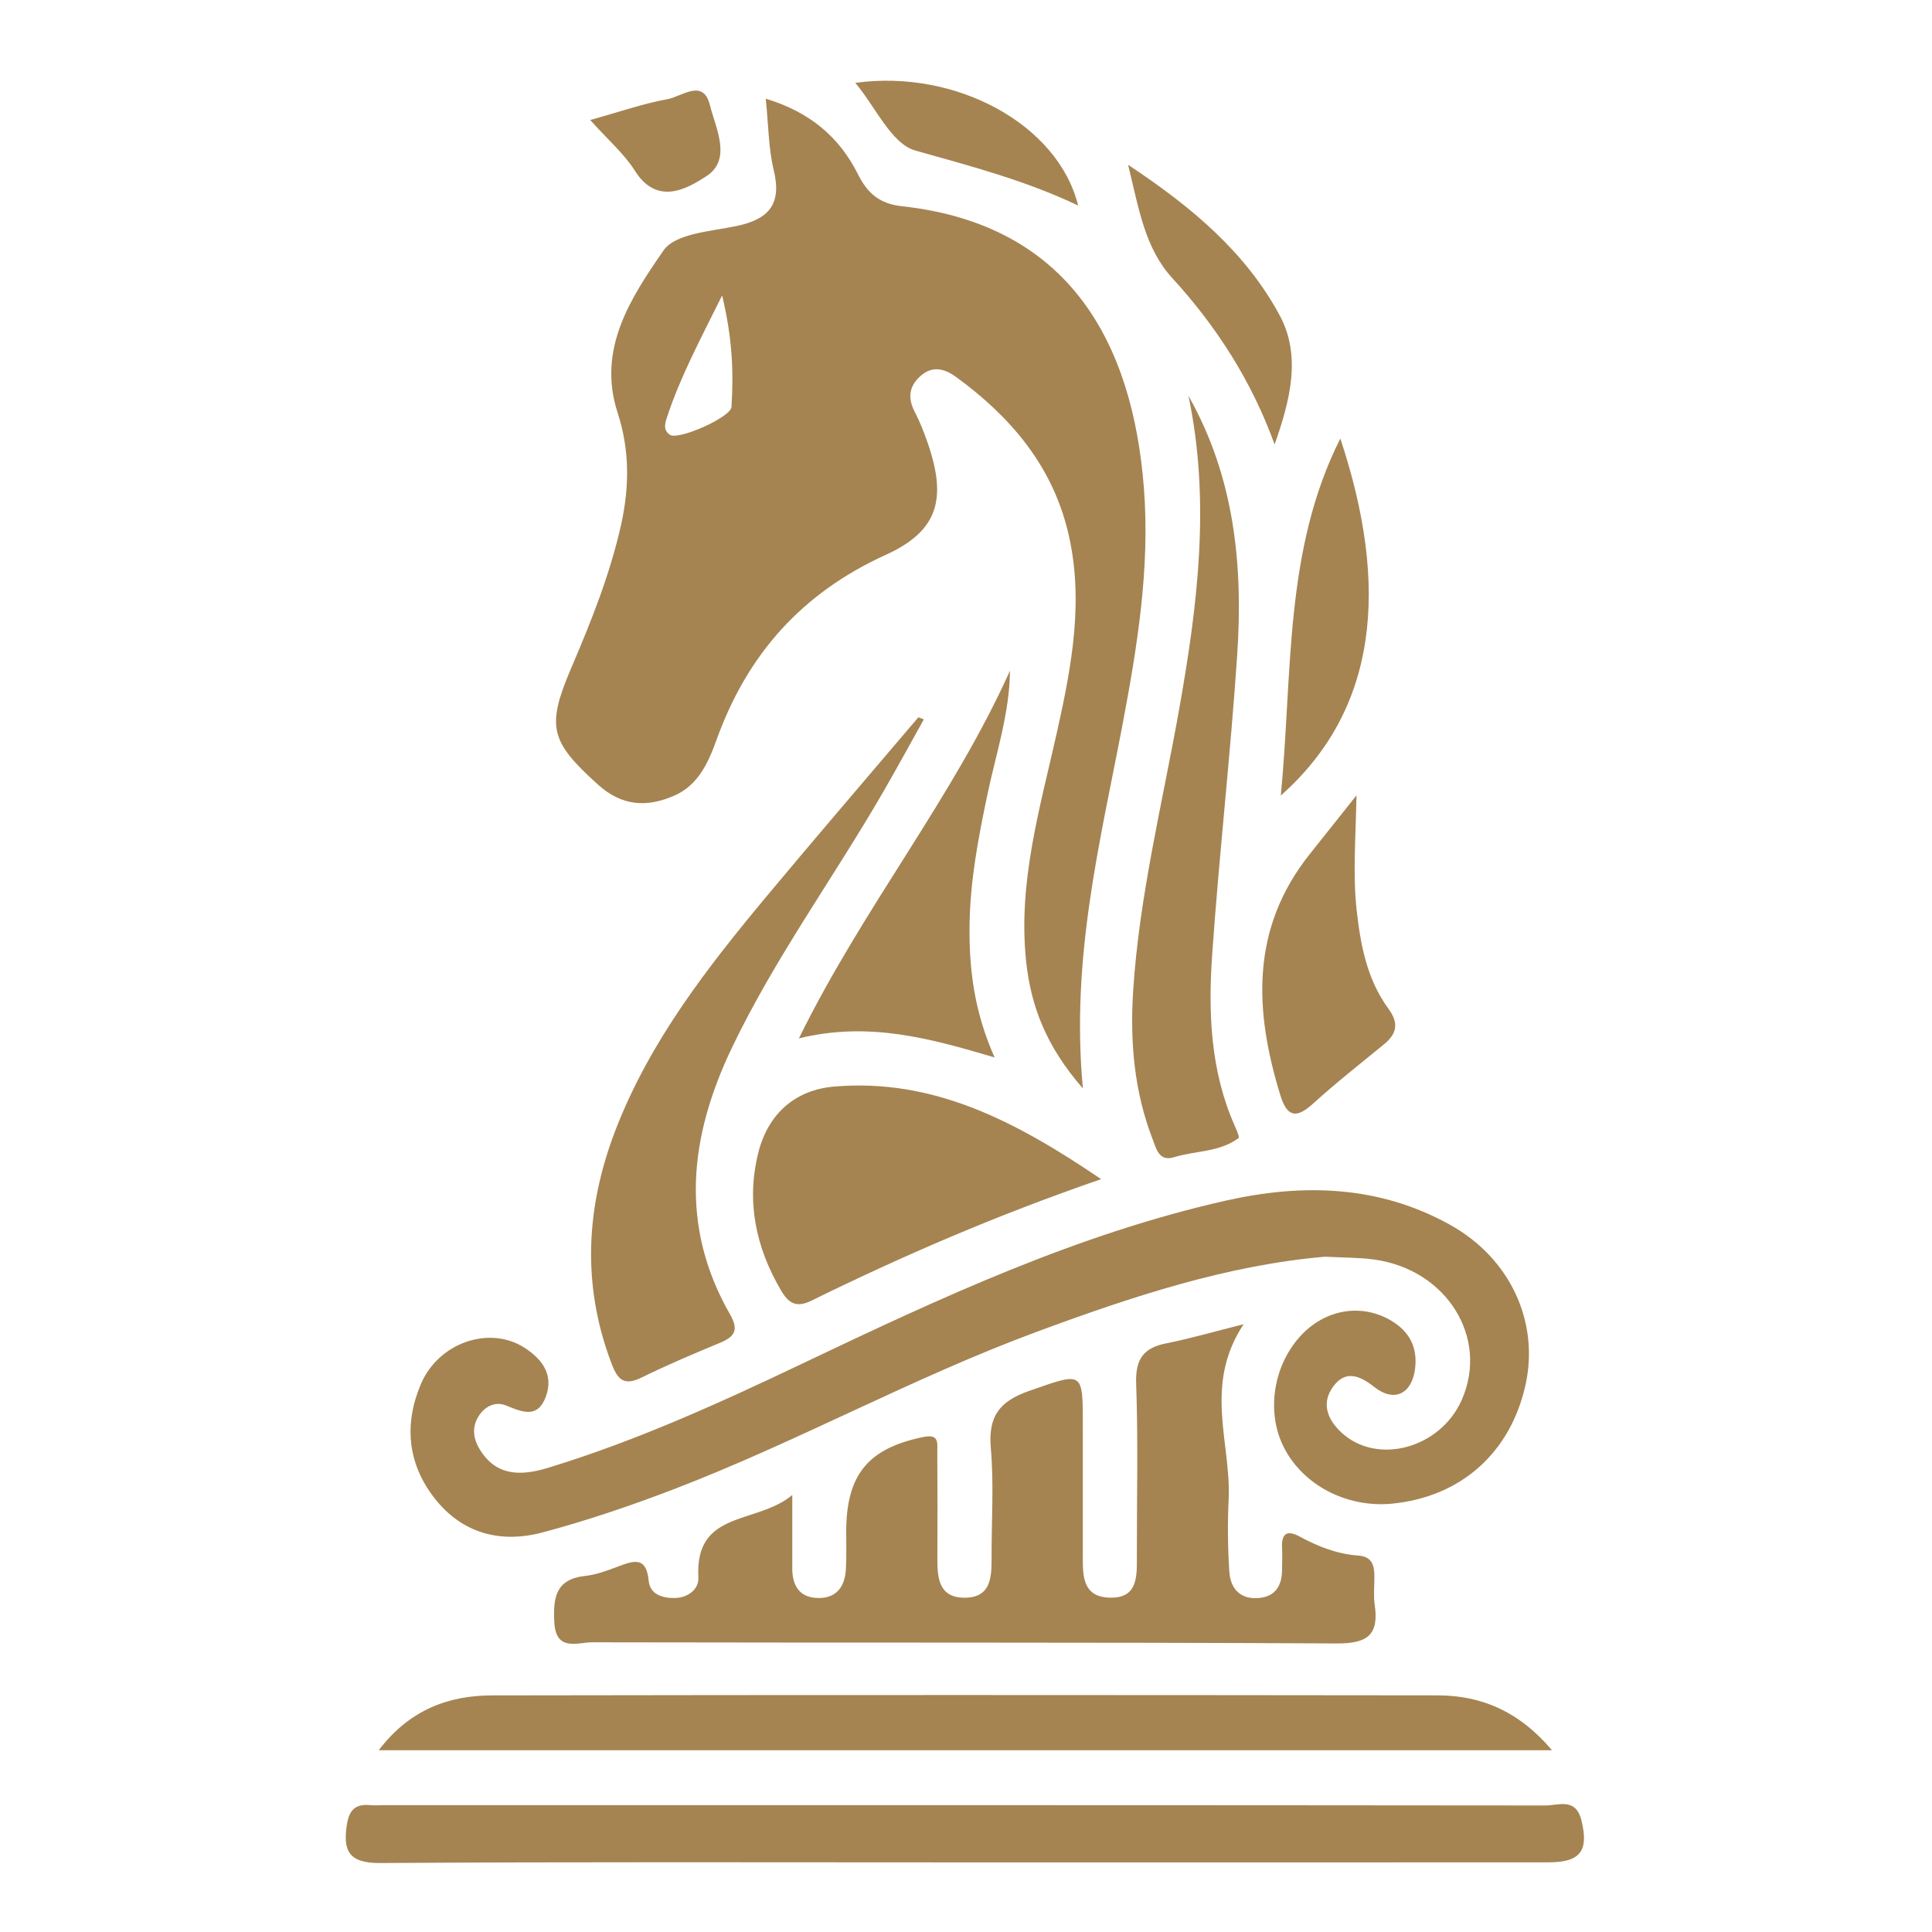
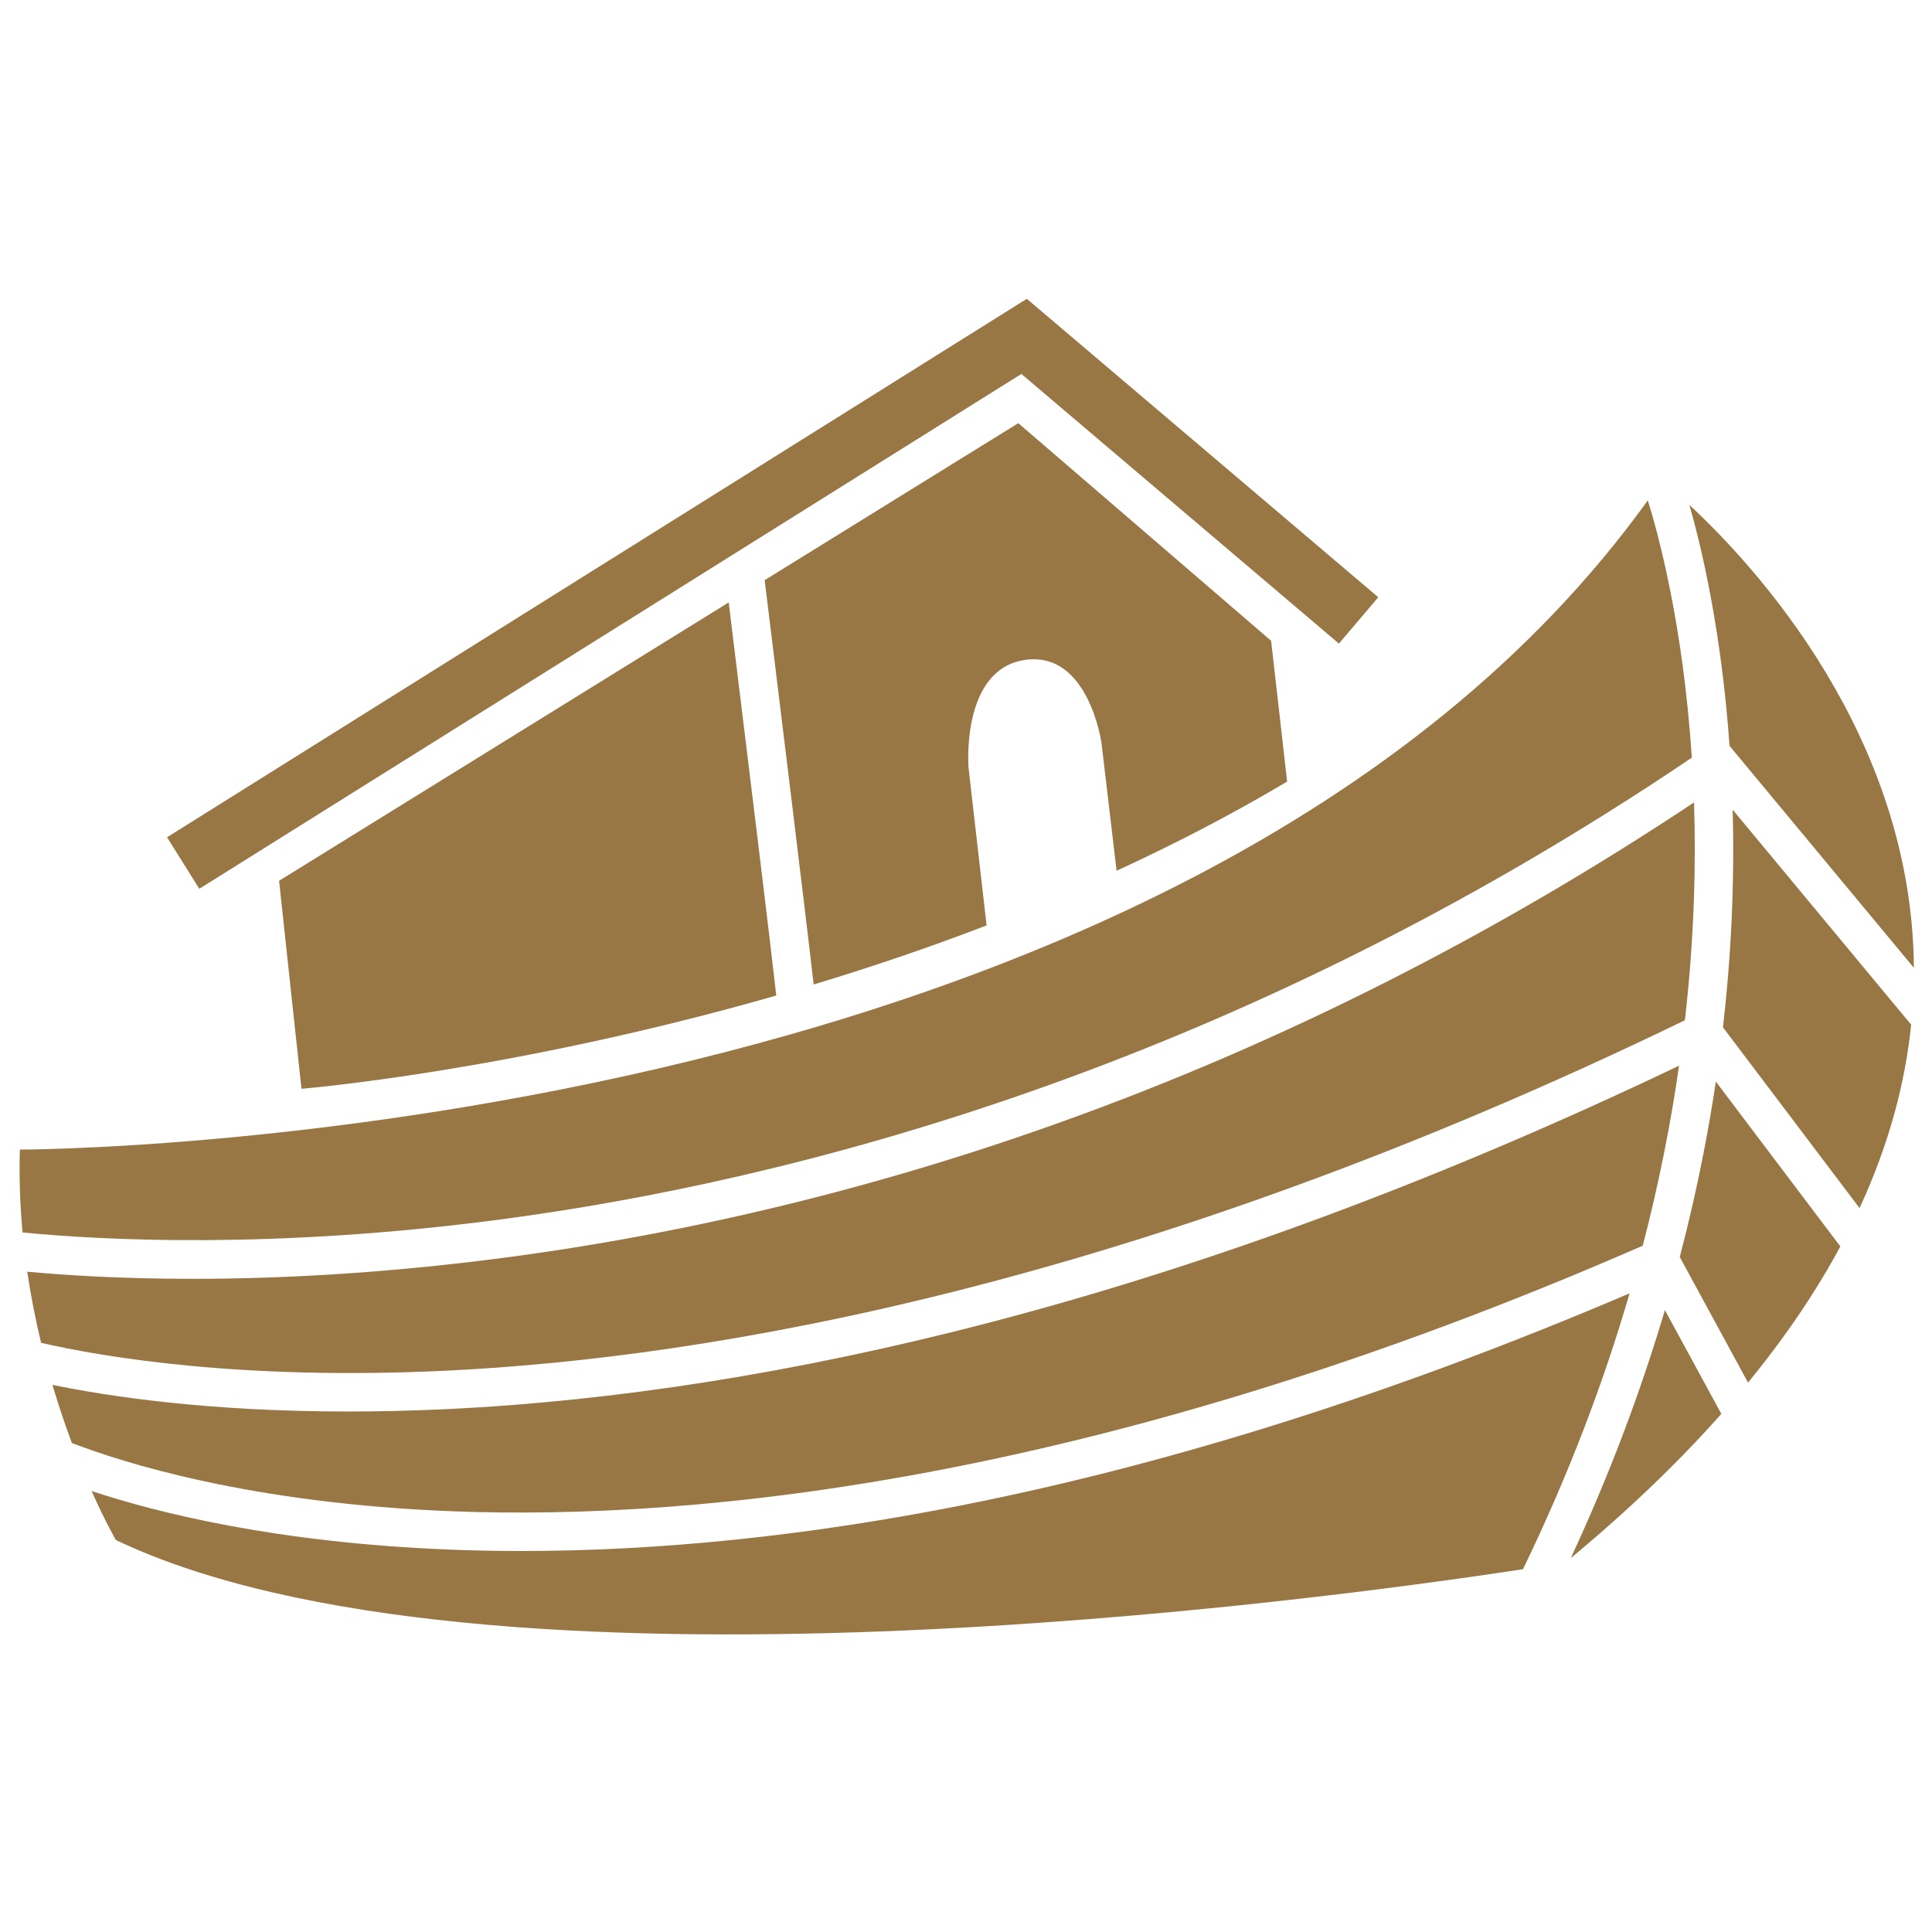
- <svg xmlns="http://www.w3.org/2000/svg" width="500" zoomAndPan="magnify" viewBox="0 0 375 375" height="500" preserveAspectRatio="xMidYMid meet" version="1.0">
+ <svg xmlns="http://www.w3.org/2000/svg" viewBox="0 0 1000 1000">
  <defs>
-     <clipPath id="4499f9118b">
-       <path d="M 67 350 L 308 350 L 308 361.887 L 67 361.887 Z M 67 350 " clip-rule="nonzero" />
-     </clipPath>
+     <style>
+       .bg {
+         fill: none;
+       }
+       .icon {
+         fill: #987745;
+       }
+       @media (prefers-color-scheme: dark) {
+         .icon {
+           fill: #c29f6c;
+         }
+       }
+     </style>
  </defs>
-   <g clip-path="url(#4499f9118b)">
-     <path fill="#a58452" d="M 300.633 361.477 C 262.719 361.504 224.809 361.488 186.895 361.488 C 149.199 361.488 111.512 361.367 73.82 361.613 C 67.711 361.656 66.5 359.273 67.352 354.027 C 67.805 351.273 69.066 350.109 71.789 350.375 C 72.672 350.461 73.574 350.383 74.473 350.383 C 149.629 350.375 224.789 350.363 299.953 350.441 C 302.453 350.449 305.852 348.836 306.957 353.336 C 308.391 359.152 306.844 361.469 300.633 361.477 Z M 300.633 361.477 " fill-opacity="1" fill-rule="nonzero" />
-   </g>
-   <path fill="#a58452" d="M 301.25 339.723 L 73.504 339.723 C 79.512 331.84 87.07 329.086 95.539 329.074 C 156.699 328.965 217.867 328.996 279.031 329.066 C 287.59 329.082 294.875 332.199 301.25 339.723 Z M 301.25 339.723 " fill-opacity="1" fill-rule="nonzero" />
-   <path fill="#a58452" d="M 259.512 318.992 C 211.336 318.742 163.152 318.879 114.977 318.77 C 112.137 318.762 107.891 320.672 107.59 314.871 C 107.348 310.172 107.805 306.523 113.555 305.891 C 115.734 305.656 117.887 304.844 119.965 304.062 C 122.969 302.93 125.465 302.02 125.91 306.832 C 126.152 309.398 128.477 310.223 130.957 310.172 C 133.625 310.117 135.676 308.422 135.555 306.188 C 134.836 293 146.891 295.977 153.781 290.176 L 153.781 304.422 C 153.773 307.812 155.215 310.121 158.812 310.172 C 162.371 310.23 163.992 307.941 164.184 304.629 C 164.328 302.184 164.242 299.727 164.25 297.273 C 164.266 286.188 168.523 281.125 179.184 278.926 C 182.332 278.281 181.926 280.086 181.93 281.828 C 181.969 288.75 181.988 295.66 181.945 302.578 C 181.918 306.414 182.316 310.137 187.266 310.117 C 192.258 310.094 192.484 306.273 192.465 302.488 C 192.434 295.352 192.938 288.168 192.32 281.09 C 191.777 274.93 193.984 271.992 199.727 269.984 C 210.297 266.297 210.176 265.977 210.176 276.934 C 210.176 285.184 210.18 293.438 210.176 301.699 C 210.168 305.582 209.953 309.914 215.328 310.102 C 220.887 310.293 220.672 305.965 220.664 302.043 C 220.645 290.891 220.93 279.723 220.527 268.586 C 220.363 263.883 221.867 261.629 226.363 260.742 C 230.848 259.852 235.25 258.57 241.387 257.027 C 233.527 268.93 239 280.109 238.477 291.02 C 238.254 295.688 238.309 300.398 238.613 305.059 C 238.82 308.352 240.75 310.496 244.332 310.172 C 247.594 309.887 248.859 307.715 248.844 304.625 C 248.836 303.289 248.93 301.941 248.852 300.609 C 248.691 297.855 249.59 296.793 252.293 298.258 C 255.84 300.184 259.57 301.648 263.637 301.934 C 266.41 302.137 266.762 303.926 266.77 306.102 C 266.777 307.887 266.566 309.699 266.824 311.449 C 267.68 317.258 265.52 319.02 259.512 318.992 Z M 259.512 318.992 " fill-opacity="1" fill-rule="nonzero" />
-   <path fill="#a58452" d="M 296.129 268.672 C 293.254 281.922 283.598 290.555 270.195 291.859 C 261.32 292.719 252.707 288.16 249.066 280.668 C 245.805 273.965 247.145 265.18 252.305 259.445 C 257.047 254.168 264.117 252.91 269.887 256.254 C 273.586 258.391 275.207 261.559 274.656 265.746 C 274.02 270.578 270.59 272.242 266.781 269.238 C 263.863 266.938 261.148 265.891 258.773 269.125 C 256.449 272.285 257.57 275.449 260.359 278.043 C 267.277 284.469 279.559 281.156 283.727 271.719 C 289.055 259.645 280.773 246.359 266.648 244.465 C 263.785 244.078 260.859 244.121 257.211 243.926 C 238.188 245.547 219.609 251.699 201.203 258.512 C 177.148 267.41 154.648 279.914 130.715 289.086 C 122.41 292.262 113.949 295.137 105.367 297.43 C 97.238 299.605 89.738 297.719 84.336 290.793 C 79.082 284.059 78.406 276.43 81.676 268.688 C 85.082 260.621 94.957 257.215 101.77 261.574 C 105.137 263.73 107.539 266.75 105.949 271.09 C 104.371 275.383 101.375 274.094 98.262 272.816 C 96.227 271.984 94.262 272.867 93.008 274.715 C 91.617 276.766 91.781 278.996 92.957 281.039 C 96.152 286.617 101.125 286.512 106.395 284.898 C 123.488 279.68 139.707 272.309 155.797 264.641 C 182.355 251.992 209 239.555 237.91 233.043 C 252.938 229.66 267.645 230.074 281.418 237.711 C 293.113 244.191 298.77 256.52 296.129 268.672 Z M 296.129 268.672 " fill-opacity="1" fill-rule="nonzero" />
-   <path fill="#a58452" d="M 213.73 228.871 C 193.348 235.898 175.219 243.75 157.473 252.469 C 154.535 253.91 153.059 252.941 151.609 250.488 C 146.652 242.07 144.797 233.066 147.227 223.578 C 149.129 216.199 154.34 211.539 161.906 210.902 C 181.18 209.266 197.117 217.605 213.73 228.871 Z M 213.73 228.871 " fill-opacity="1" fill-rule="nonzero" />
-   <path fill="#a58452" d="M 142.066 203.367 C 133.832 220.551 131.805 237.863 141.715 255.148 C 143.414 258.117 142.637 259.438 139.793 260.621 C 134.656 262.75 129.531 264.922 124.539 267.375 C 121.242 268.996 119.961 267.953 118.734 264.75 C 112.867 249.391 113.699 234.227 119.551 219.133 C 126.191 202.031 137.289 187.793 148.863 173.895 C 158.562 162.258 168.449 150.773 178.254 139.223 C 178.609 139.359 178.961 139.492 179.32 139.629 C 176.652 144.398 174.043 149.203 171.305 153.926 C 161.711 170.496 150.359 186.027 142.066 203.367 Z M 142.066 203.367 " fill-opacity="1" fill-rule="nonzero" />
-   <path fill="#a58452" d="M 193.051 205.25 C 180.262 201.457 168.496 198.254 155.062 201.551 C 167.59 176.055 184.914 154.961 196.035 130.18 C 195.957 138.496 193.316 146.312 191.641 154.293 C 189.898 162.59 188.312 170.898 188.191 179.434 C 188.074 187.949 189.051 196.254 193.051 205.25 Z M 193.051 205.25 " fill-opacity="1" fill-rule="nonzero" />
-   <path fill="#a58452" d="M 248.605 154.414 C 250.91 130.539 249.215 106.82 260.156 85.121 C 269.672 113.762 267.543 137.621 248.605 154.414 Z M 248.605 154.414 " fill-opacity="1" fill-rule="nonzero" />
-   <path fill="#a58452" d="M 268.668 202.664 C 264.031 206.477 259.297 210.184 254.859 214.215 C 251.582 217.184 249.824 216.816 248.512 212.57 C 243.438 196.109 242.719 180.219 254.215 165.793 C 256.883 162.453 259.535 159.105 263.297 154.371 C 263.117 163.133 262.582 169.758 263.305 176.426 C 264.059 183.391 265.312 190.094 269.523 195.836 C 271.531 198.59 271.148 200.621 268.668 202.664 Z M 268.668 202.664 " fill-opacity="1" fill-rule="nonzero" />
-   <path fill="#a58452" d="M 239.652 218.496 C 240.004 219.289 240.633 220.727 240.41 220.891 C 236.703 223.672 232.023 223.328 227.828 224.625 C 224.988 225.5 224.441 222.977 223.777 221.262 C 220.156 211.969 219.316 202.297 219.941 192.395 C 221.117 173.895 225.625 155.941 228.852 137.789 C 232.453 117.547 235.004 97.332 230.676 76.828 C 239.609 92.586 241.309 109.703 240.137 127.168 C 238.84 146.477 236.66 165.73 235.297 185.047 C 234.496 196.402 234.906 207.777 239.652 218.496 Z M 239.652 218.496 " fill-opacity="1" fill-rule="nonzero" />
-   <path fill="#a58452" d="M 247.402 86.27 C 242.934 73.957 236.168 63.41 227.52 53.953 C 222.215 48.145 221.082 40.633 218.965 31.992 C 231.5 40.281 241.801 49.051 248.348 61.137 C 252.695 69.156 250.348 77.859 247.402 86.27 Z M 247.402 86.27 " fill-opacity="1" fill-rule="nonzero" />
-   <path fill="#a58452" d="M 209.27 39.898 C 198.895 34.961 188.27 32.215 177.672 29.223 C 172.996 27.906 169.965 20.77 166.012 16.082 C 185.586 13.379 205.379 24.156 209.27 39.898 Z M 209.27 39.898 " fill-opacity="1" fill-rule="nonzero" />
-   <path fill="#a58452" d="M 137.098 34.207 C 133.359 36.637 127.547 39.992 123.242 33.16 C 121.148 29.84 118.031 27.172 114.559 23.293 C 120.195 21.73 124.812 20.102 129.566 19.25 C 132.277 18.77 136.48 15.164 137.777 20.348 C 138.902 24.871 142.137 30.938 137.098 34.207 Z M 137.098 34.207 " fill-opacity="1" fill-rule="nonzero" />
-   <path fill="#a58452" d="M 222.035 94.773 C 219.855 66.523 207.527 43.57 175.055 40.027 C 170.84 39.57 168.438 37.648 166.523 33.812 C 162.938 26.621 157.145 21.703 148.633 19.164 C 149.164 24.297 149.156 28.801 150.188 33.051 C 151.773 39.613 149.25 42.547 142.996 43.863 C 138.027 44.91 131.074 45.301 128.793 48.605 C 122.461 57.77 115.852 67.734 119.879 80.102 C 122.23 87.34 122.184 94.5 120.555 101.844 C 118.41 111.465 114.773 120.551 110.918 129.555 C 105.992 141.07 106.773 143.891 116.043 152.27 C 120.691 156.48 125.516 156.766 130.852 154.445 C 135.598 152.387 137.535 147.867 139.098 143.547 C 145.082 126.961 155.66 115.094 171.941 107.688 C 182.125 103.055 183.781 96.832 180.117 86.125 C 179.398 84.023 178.582 81.926 177.559 79.961 C 176.094 77.148 176.48 74.789 178.871 72.812 C 181.199 70.875 183.551 71.691 185.633 73.207 C 195.977 80.777 204.016 90.09 207.199 102.855 C 210.488 116.039 208.082 128.969 205.211 141.867 C 201.922 156.645 197.512 171.273 199.184 186.703 C 200.121 195.379 203.105 203.156 210.188 211.266 C 207.801 185.848 213.574 163.32 217.891 140.605 C 220.75 125.484 223.23 110.246 222.035 94.773 Z M 141.98 78.977 C 141.852 81.02 131.703 85.461 130.062 84.414 C 128.594 83.473 129.117 82.031 129.523 80.812 C 132.027 73.242 135.742 66.25 140.164 57.344 C 142.199 65.828 142.395 72.395 141.98 78.977 Z M 141.98 78.977 " fill-opacity="1" fill-rule="nonzero" />
+   <path class="icon" d="M875.68,392.17c-239.63,161.88-467.6,219.39-617.04,239.07-117.64,15.51-206.29,10.65-246.97,6.68-1.27-13.83-1.82-28.19-1.39-42.89,0,0,600.84,0,842.63-336.05,5.23,16.78,18.3,64.31,22.77,133.19Z" />
+   <path class="icon" d="M872.11,528.08c-284.94,138.08-505.85,174.89-641.31,181.39-105.9,5.09-177.35-7.05-209.52-14.41-2.8-11.61-5.27-23.95-7.17-36.83,19.78,1.83,48.73,3.69,85.44,3.69,43.48,0,97.86-2.6,160.81-10.85,97.24-12.75,194.67-36.49,289.54-70.55,113.22-40.64,223.12-96.17,326.93-165.19,1.04,31.84.16,69.87-4.72,112.75Z" />
+   <path class="icon" d="M869.08,551.59c-4.18,29.2-10.26,60.39-18.8,93.19h0c-279.87,122.17-488.86,142.25-615.13,137.49-105.59-3.97-172.38-25.49-197.94-35.38-3.39-9.06-6.84-19.15-10.08-30.09,30.16,6.22,81.58,13.79,153.15,13.79,15.7,0,32.4-.36,50.04-1.19,88.13-4.12,182.07-18.98,279.2-44.16,115.97-30.05,236.83-74.98,359.56-133.65Z" />
+   <path class="icon" d="M843.48,669.41c-13.18,45.18-31.1,93.09-55.19,142.81-102.89,15.72-539.07,75.15-728.32-15.11,0,0-5.36-9.22-12.57-25.37,33.94,11.26,95.77,26.8,185.4,30.33,12.26.49,24.67.73,37.21.73,71.75,0,148.03-7.9,227.29-23.56,110.21-21.76,226.58-58.7,346.18-109.83Z" />
+   <path class="icon" d="M890.96,731.82c-21.65,24.43-47.44,49.34-77.94,74.67,19.61-42.21,35.9-85.14,48.73-128.39l29.21,53.72Z" />
+   <path class="icon" d="M952.56,645.16c-12.33,22.9-28.08,46.43-47.79,70.46l-35.33-65c4.65-17.72,8.73-35.48,12.21-53.27,2.45-12.5,4.6-25.01,6.46-37.53l64.45,85.34Z" />
+   <path class="icon" d="M989.21,530.37c-3.06,30.01-11.38,61.78-26.71,94.94l-70.7-93.57c4.36-37.78,6.03-75.46,5.02-112.65l92.39,111.28Z" />
+   <path class="icon" d="M895.21,386.06h0c-4.24-59.76-14.54-102.91-20.78-124.71,33.77,31.36,115.35,119.4,116.19,239.6l-95.41-114.89Z" />
+   <path class="bg" d="M989.21,530.37l-92.39-111.28c1.01,37.19-.66,74.87-5.02,112.65l70.7,93.57c-3.03,6.56-6.33,13.17-9.94,19.85l-64.45-85.34c-1.86,12.52-4.01,25.03-6.46,37.53-3.48,17.79-7.56,35.55-12.21,53.27l35.33,65c-4.39,5.37-8.99,10.77-13.81,16.2l-29.21-53.72c-12.83,43.25-29.12,86.18-48.73,128.39-.89.73-1.79,1.47-2.7,2.22,0,0-7.85,1.34-22.03,3.51,24.09-49.72,42.01-97.63,55.19-142.81-119.6,51.13-235.97,88.07-346.18,109.83-79.26,15.66-155.54,23.56-227.29,23.56-12.54,0-24.95-.24-37.21-.73-89.63-3.53-151.46-19.07-185.4-30.33-3.15-7.04-6.62-15.37-10.19-24.85,25.56,9.89,92.35,31.41,197.94,35.38,126.27,4.76,335.26-15.32,615.13-137.48h0c8.54-32.81,14.62-64,18.8-93.2-122.73,58.67-243.59,103.6-359.56,133.65-97.13,25.18-191.07,40.04-279.2,44.16-17.64.83-34.34,1.19-50.04,1.19-71.57,0-122.99-7.57-153.15-13.79-2.06-6.91-4.03-14.17-5.85-21.74,32.17,7.36,103.62,19.5,209.52,14.41,135.46-6.5,356.37-43.31,641.31-181.39,4.88-42.88,5.76-80.91,4.72-112.75-103.81,69.02-213.71,124.55-326.93,165.19-94.87,34.06-192.3,57.8-289.54,70.55-62.95,8.25-117.33,10.85-160.81,10.85-36.71,0-65.66-1.86-85.44-3.69-.98-6.63-1.79-13.4-2.44-20.31,40.68,3.97,129.33,8.83,246.97-6.68,149.44-19.68,377.41-77.19,617.04-239.07-4.47-68.88-17.54-116.41-22.77-133.19h0c2.4-3.34,4.77-6.72,7.1-10.13,0,0,.02.01.07.05.08.05.22.16.42.31.14.12.31.27.53.43.13.12.29.25.46.38.16.14.35.28.55.45.41.35.91.76,1.47,1.23.83.69,1.81,1.52,2.9,2.48,1.03.88,2.17,1.89,3.41,2.98,1.41,1.26,2.95,2.67,4.61,4.19,6.24,21.8,16.54,64.95,20.78,124.7h0s95.41,114.9,95.41,114.9v.02c.08,9.59-.36,19.39-1.41,29.4Z" />
+   <path class="bg" d="M860.5,249.21c-.2-.15-.35-.25-.41-.31.08.05.22.17.41.31Z" />
+   <path class="icon" d="M401.8,515.28c-137.11,39.34-245.76,48.28-245.76,48.28l-11.59-107.66,232.72-144.08c9.45,76.71,22.02,179.82,24.63,203.46Z" />
+   <path class="icon" d="M666.22,404.55c-28.81,17.11-58.46,32.45-88.27,46.16l-7.81-66.04s-6.62-48.03-39.75-43.07c-33.13,4.97-29.09,55.63-29.09,55.63l9.36,81.77c-30.42,11.68-60.5,21.8-89.51,30.58-4.26-37.47-20.7-171.39-25.36-209.27v-.02l131.29-81.26,130.85,112.64,8.29,72.88Z" />
+   <path class="bg" d="M421.15,509.58c-6.51,1.97-12.95,3.86-19.35,5.7-2.61-23.64-15.18-126.75-24.63-203.46l18.62-11.51c4.66,37.88,21.1,171.8,25.36,209.27Z" />
+   <path class="bg" d="M577.95,450.71c-22.43,10.32-44.96,19.71-67.29,28.29l-9.36-81.77s-4.04-50.66,29.09-55.63c33.13-4.96,39.75,43.07,39.75,43.07l7.81,66.04Z" />
+   <polygon class="icon" points="713.39 309.14 693.02 333.12 528.67 193.56 103.16 460.04 86.46 433.37 531.48 154.66 713.39 309.14" />
</svg>
